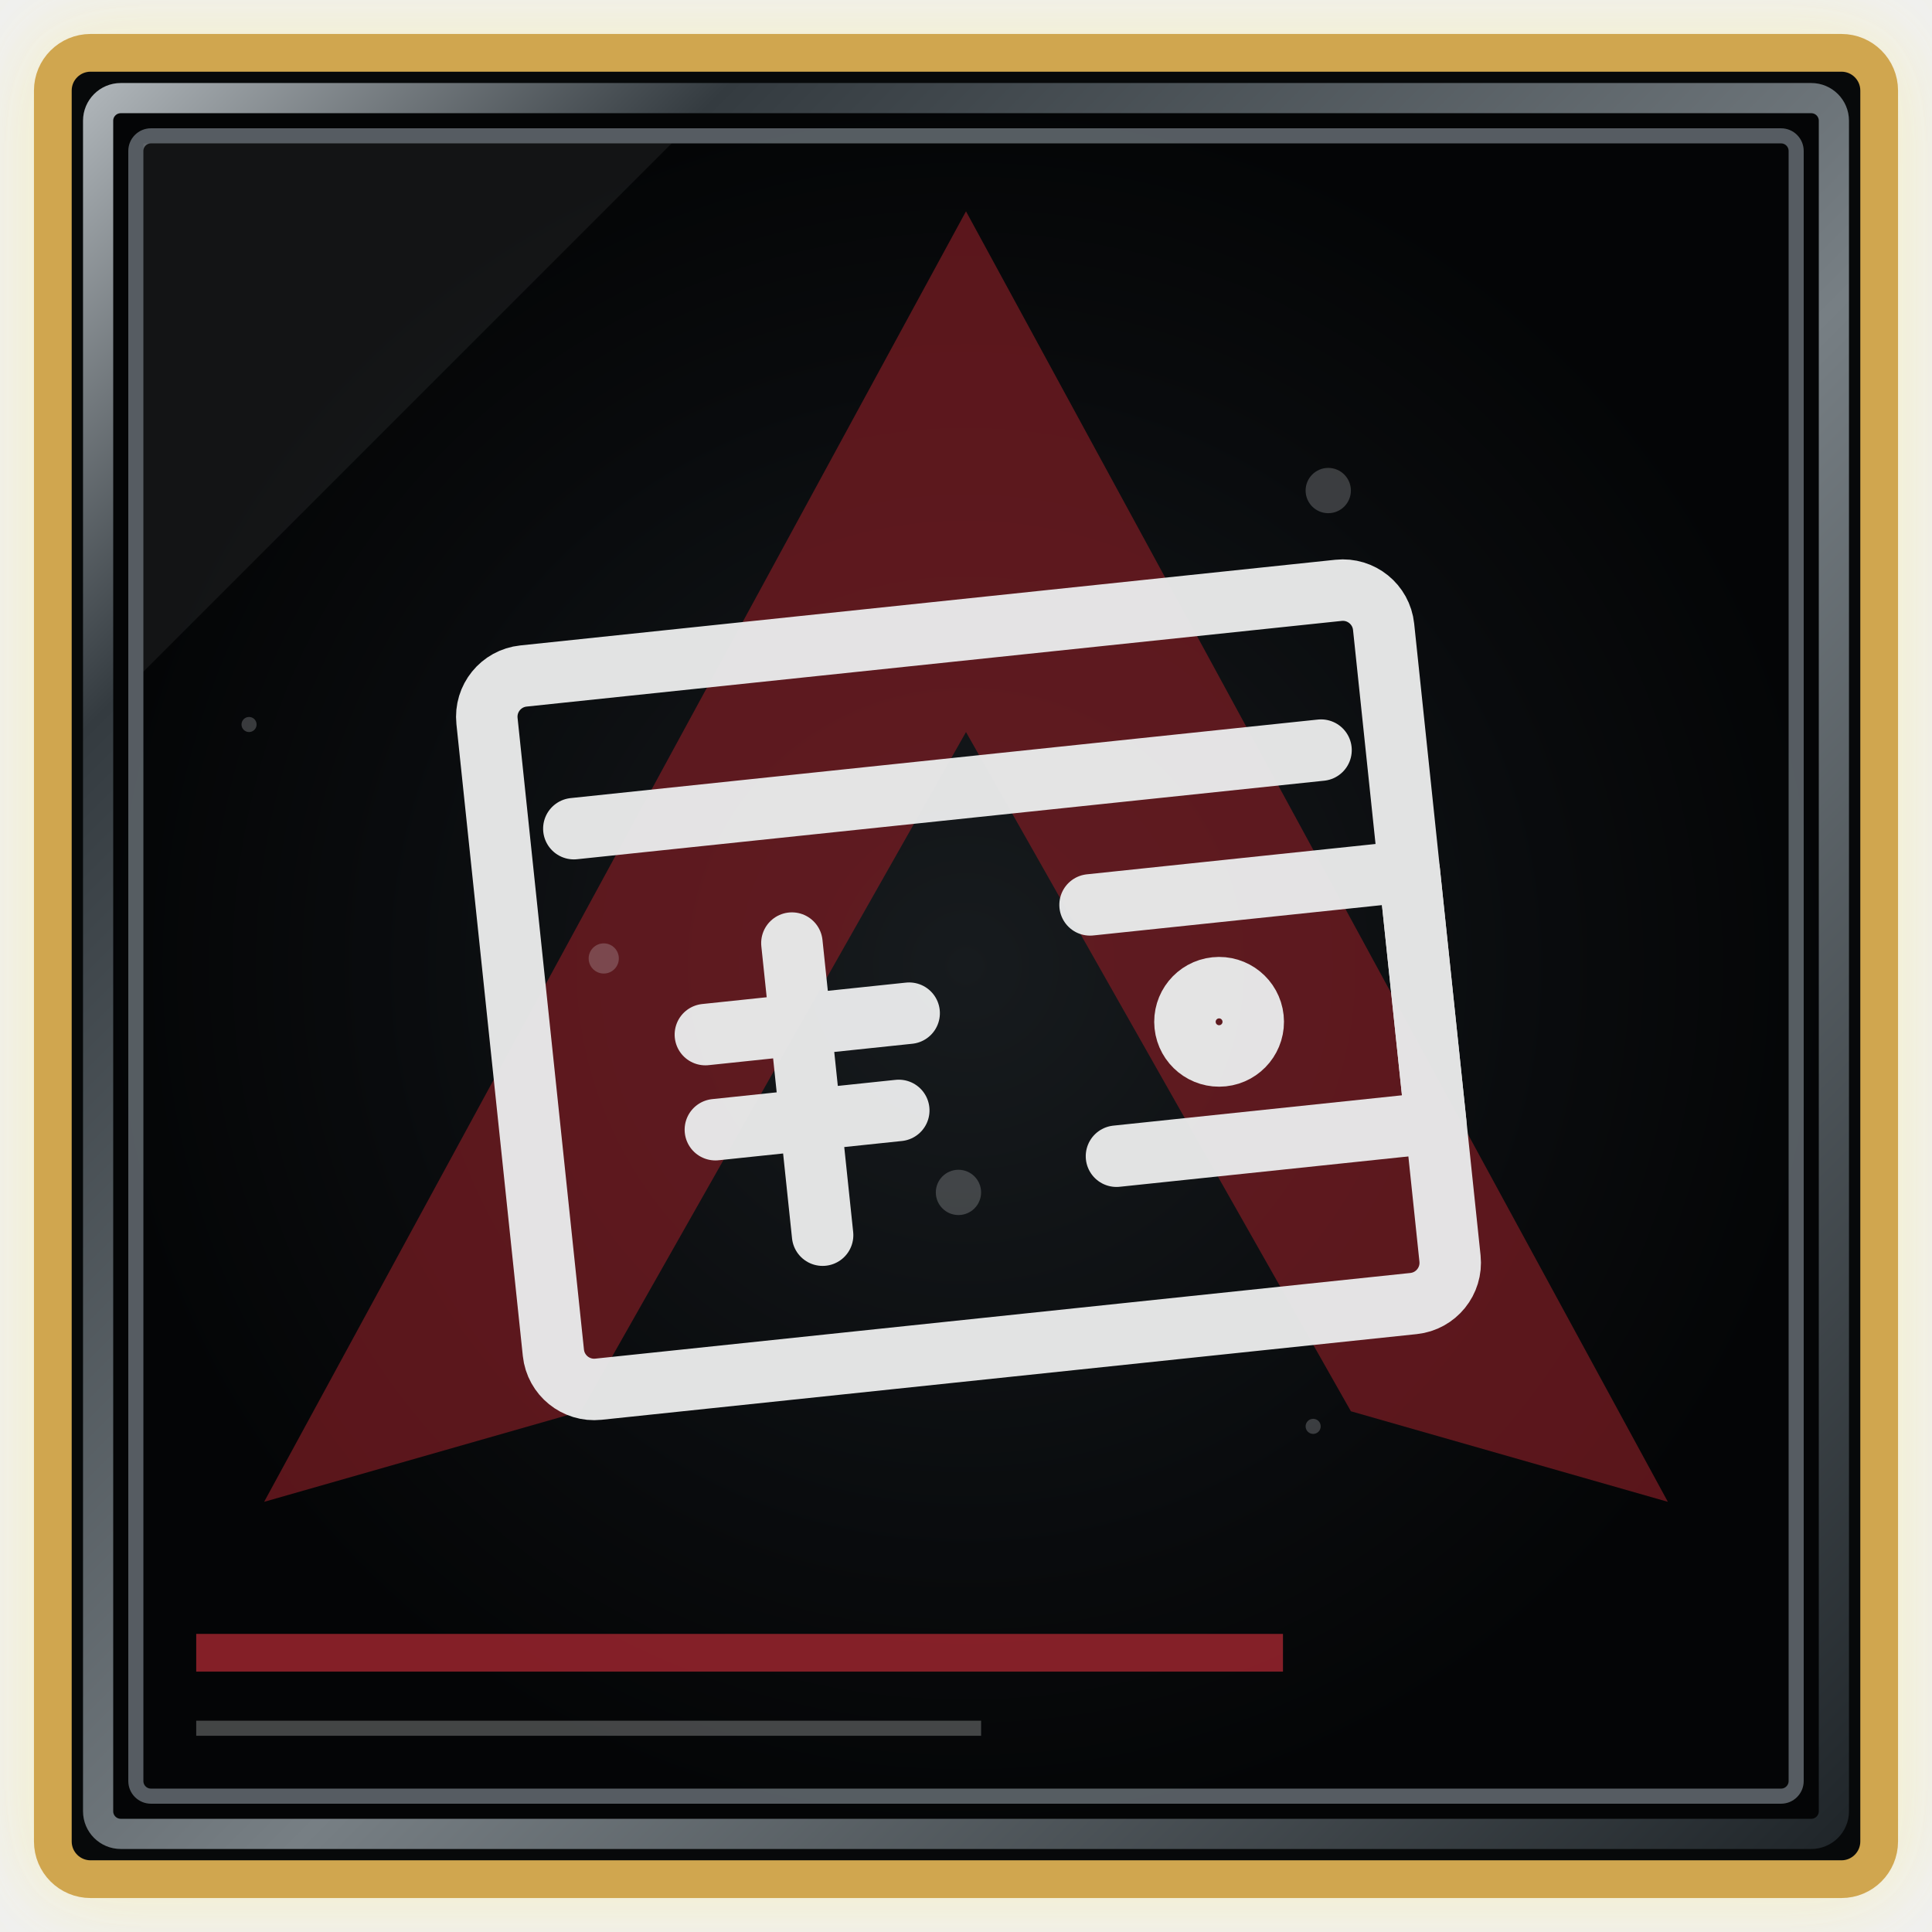
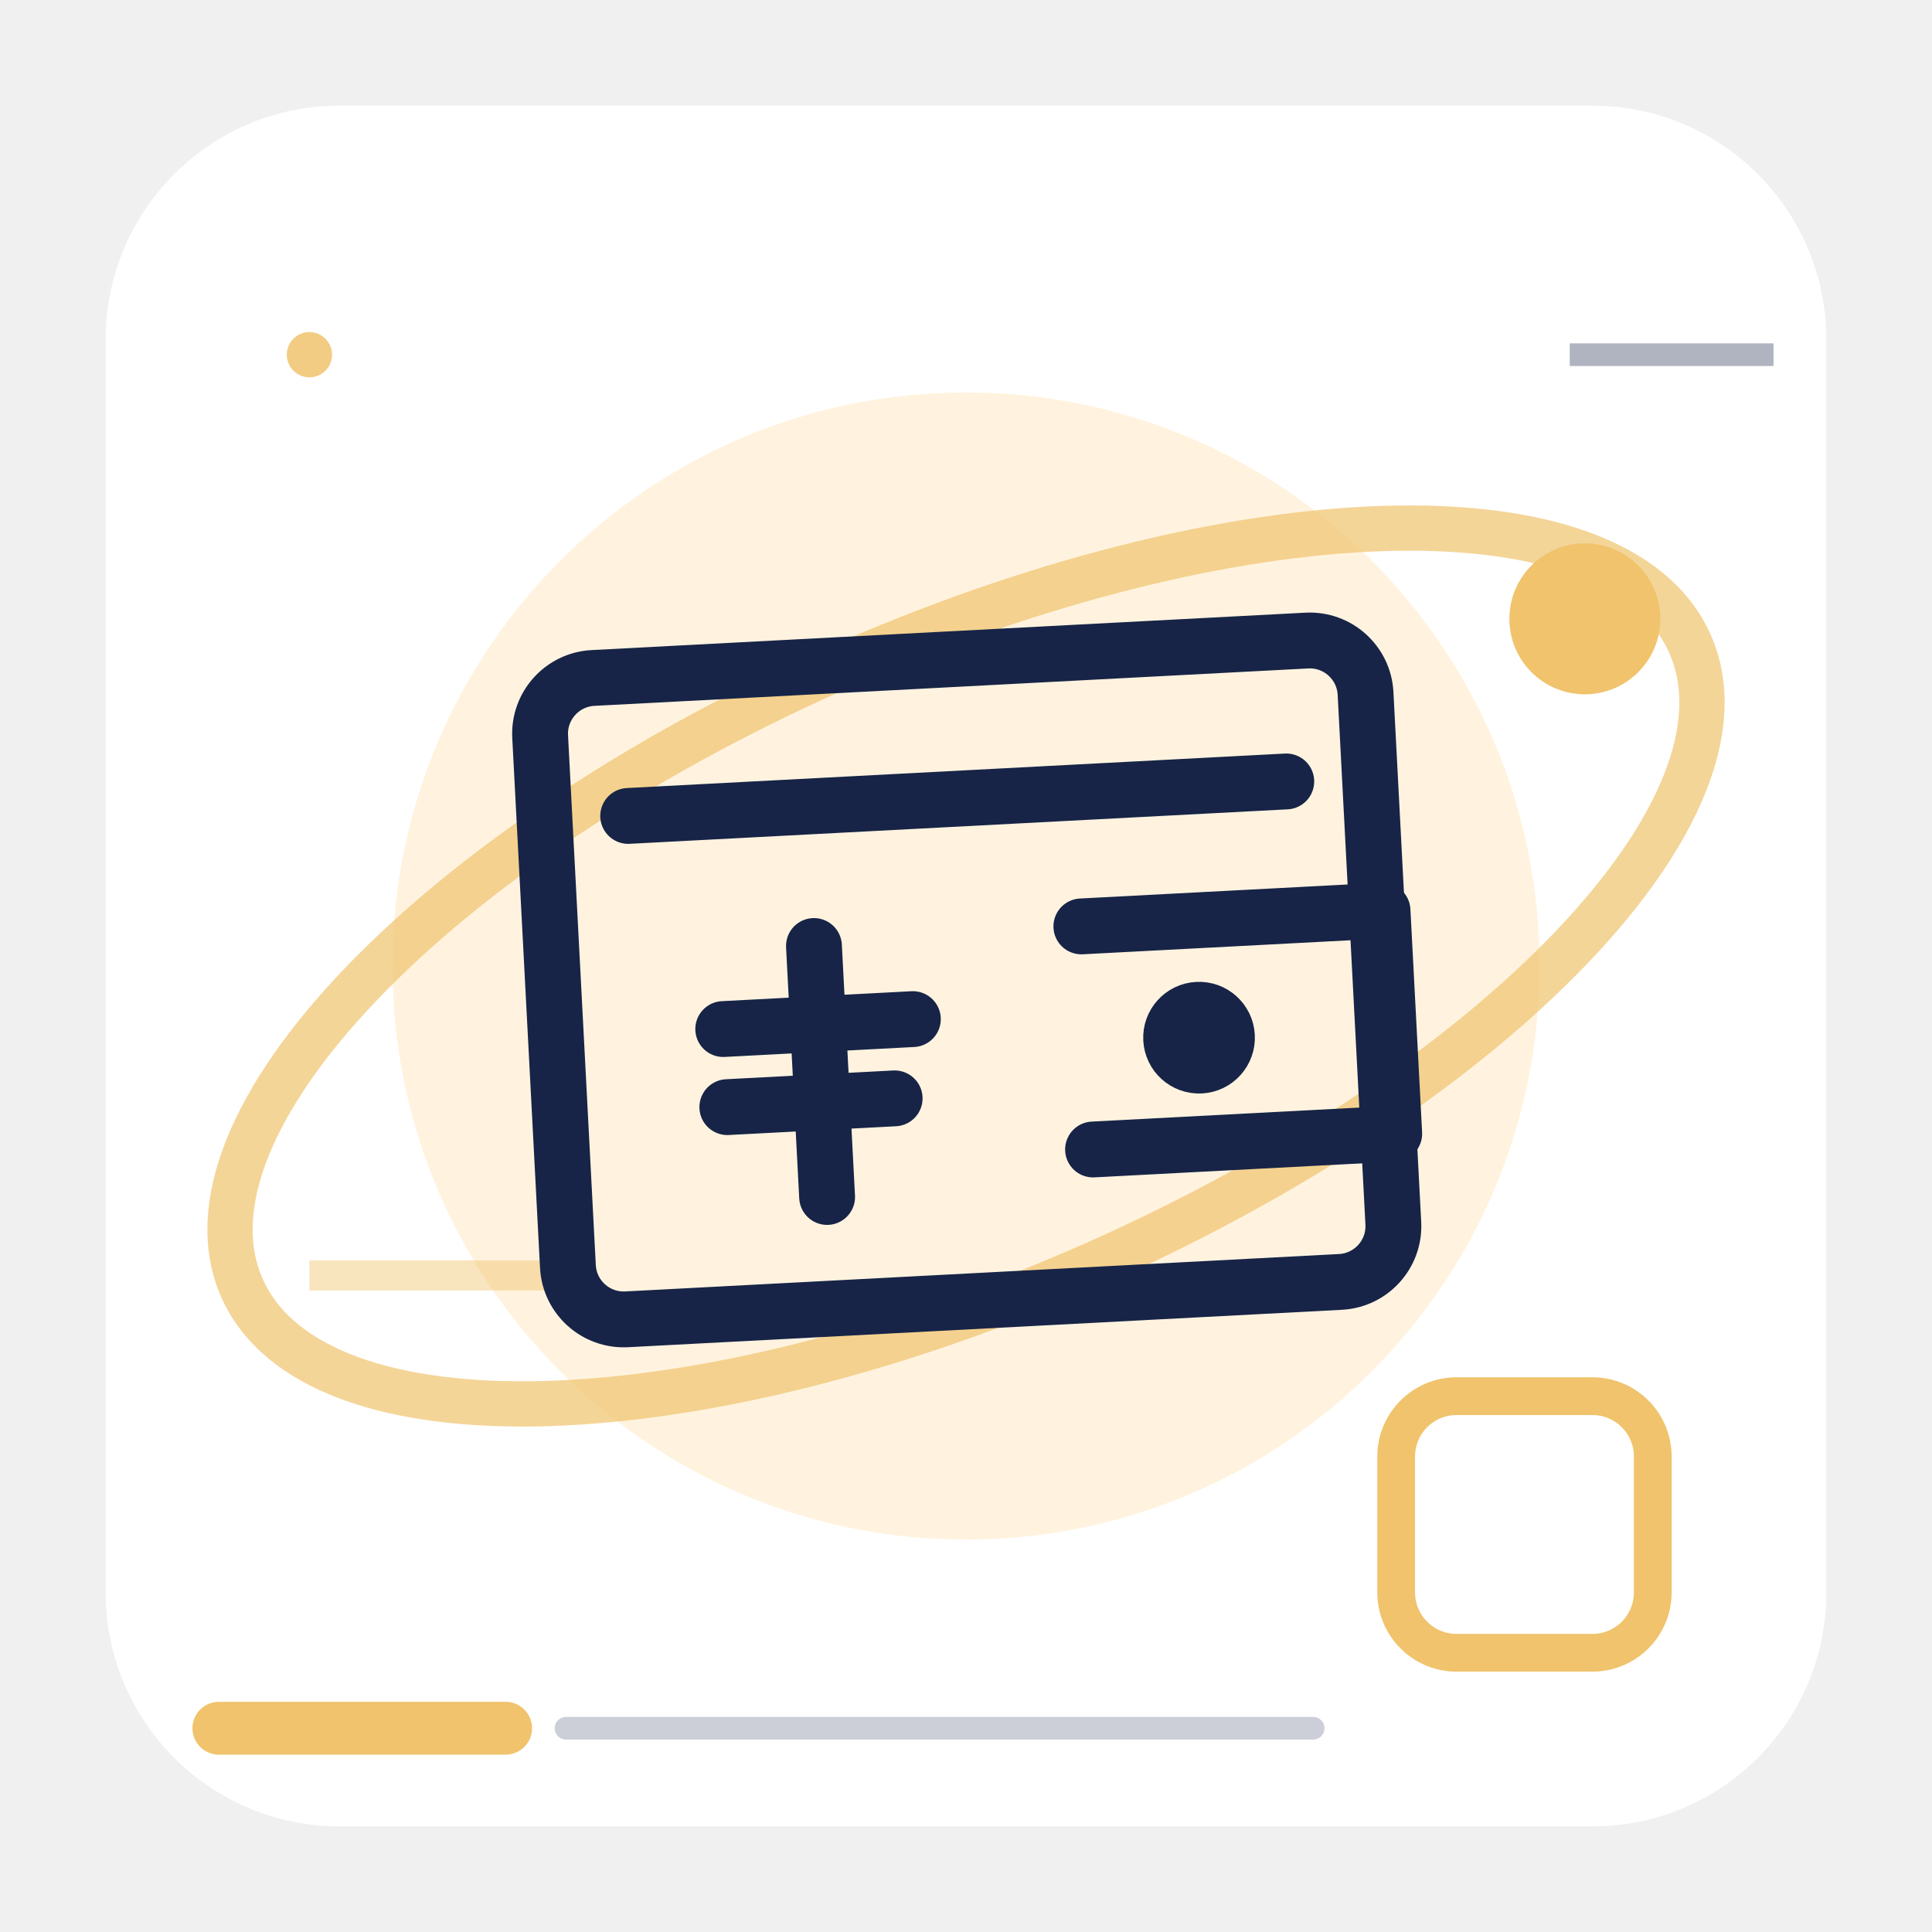
<svg xmlns="http://www.w3.org/2000/svg" width="256" height="256" viewBox="0 0 256 256">
-   <defs>
-     <filter id="gold5" x="-45%" y="-45%" width="190%" height="190%">
-       <feGaussianBlur stdDeviation="6" result="b" />
-       <feColorMatrix in="b" type="matrix" values="1 0 0 0 .77  0 1 0 0 .48  0 0 1 0 .10  0 0 0 .65 0" />
-     </filter>
-     <linearGradient id="steel5" x1="0" y1="0" x2="1" y2="1">
-       <stop stop-color="#aeb4b8" />
-       <stop offset=".18" stop-color="#343b40" />
-       <stop offset=".56" stop-color="#777f84" />
-       <stop offset="1" stop-color="#20262a" />
-     </linearGradient>
-     <radialGradient id="v5">
-       <stop stop-color="#171b1e" />
-       <stop offset=".68" stop-color="#090b0d" />
-       <stop offset="1" stop-color="#040506" />
-     </radialGradient>
-   </defs>
-   <rect x="8" y="8" width="240" height="240" rx="5" fill="none" stroke="#d0a64f" stroke-width="6" filter="url(#gold5)" opacity=".88" />
-   <rect x="7" y="7" width="242" height="242" rx="5" fill="#07090a" stroke="#d0a64f" stroke-width="5" />
-   <rect x="13" y="13" width="230" height="230" rx="3" fill="url(#v5)" stroke="url(#steel5)" stroke-width="4" />
-   <rect x="18" y="18" width="220" height="220" rx="2" fill="none" stroke="#727a80" stroke-width="2" opacity=".75" />
-   <path d="M19 19h70L19 89Z" fill="#ffffff" opacity=".06" />
-   <path d="M35 199 128 28l93 171-42-12-51-90-51 90Z" fill="#7b1c23" opacity=".72" />
-   <circle cx="176" cy="65" r="3" fill="#d8dde0" opacity=".24" />
-   <circle cx="33" cy="96" r="1" fill="#d8dde0" opacity=".24" />
-   <circle cx="80" cy="127" r="2" fill="#d8dde0" opacity=".24" />
-   <circle cx="127" cy="158" r="3" fill="#d8dde0" opacity=".24" />
-   <circle cx="174" cy="189" r="1" fill="#d8dde0" opacity=".24" />
-   <g transform="translate(12.16 12.16) scale(0.905) rotate(-6 128 128)" fill="none" stroke="#e7e8e8" stroke-width="9" stroke-linecap="round" stroke-linejoin="round" opacity=".98">
-     <rect x="62" y="79" width="132" height="105" rx="6" />
-     <path d="M73 102h110M103 122v43m-14-31h30m-30 14h27" />
-     <path d="M147 121h47v37h-47" />
-     <circle cx="164" cy="140" r="5" />
+   <rect x="14" y="14" width="228" height="228" rx="31" fill="#FFFFFF" />
+   <circle cx="128" cy="128" r="76" fill="#FFF3DF" />
+   <ellipse cx="128" cy="128" rx="105" ry="43" fill="none" stroke="#F0C36C" stroke-width="6" opacity=".7" transform="rotate(-24 128 128)" />
+   <circle cx="210" cy="82" r="10" fill="#F0C36C" />
+   <circle cx="41" cy="47" r="3" fill="#F0C36C" opacity=".85" />
+   <path d="M208 47h27" stroke="#172447" stroke-width="3" opacity=".34" />
+   <path d="M41 169h35" stroke="#F0C36C" stroke-width="4" opacity=".45" />
+   <g transform="translate(33.28 33.28) scale(0.740) rotate(-3 128 128)" fill="none" stroke="#172447" stroke-width="10" stroke-linecap="round" stroke-linejoin="round">
+     <rect x="54" y="73" width="148" height="115" rx="10" />
+     <path d="M69 98h118M101 123v45m-17-31h34m-34 14h30" />
+     <path d="M149 122h54v40h-54" />
+     <circle cx="169" cy="143" r="5" />
  </g>
-   <path d="M26 219h144" stroke="#a4252f" stroke-width="5" opacity=".8" />
-   <path d="M26 229h104" stroke="#e7e8e8" stroke-width="2" opacity=".28" />
+   <rect x="185" y="185" width="34" height="34" rx="8" fill="none" stroke="#F0C36C" stroke-width="5" />
+   <path d="M29 229h38" stroke="#F0C36C" stroke-width="7" stroke-linecap="round" />
+   <path d="M75 229h99" stroke="#172447" stroke-width="3" opacity=".22" stroke-linecap="round" />
</svg>
